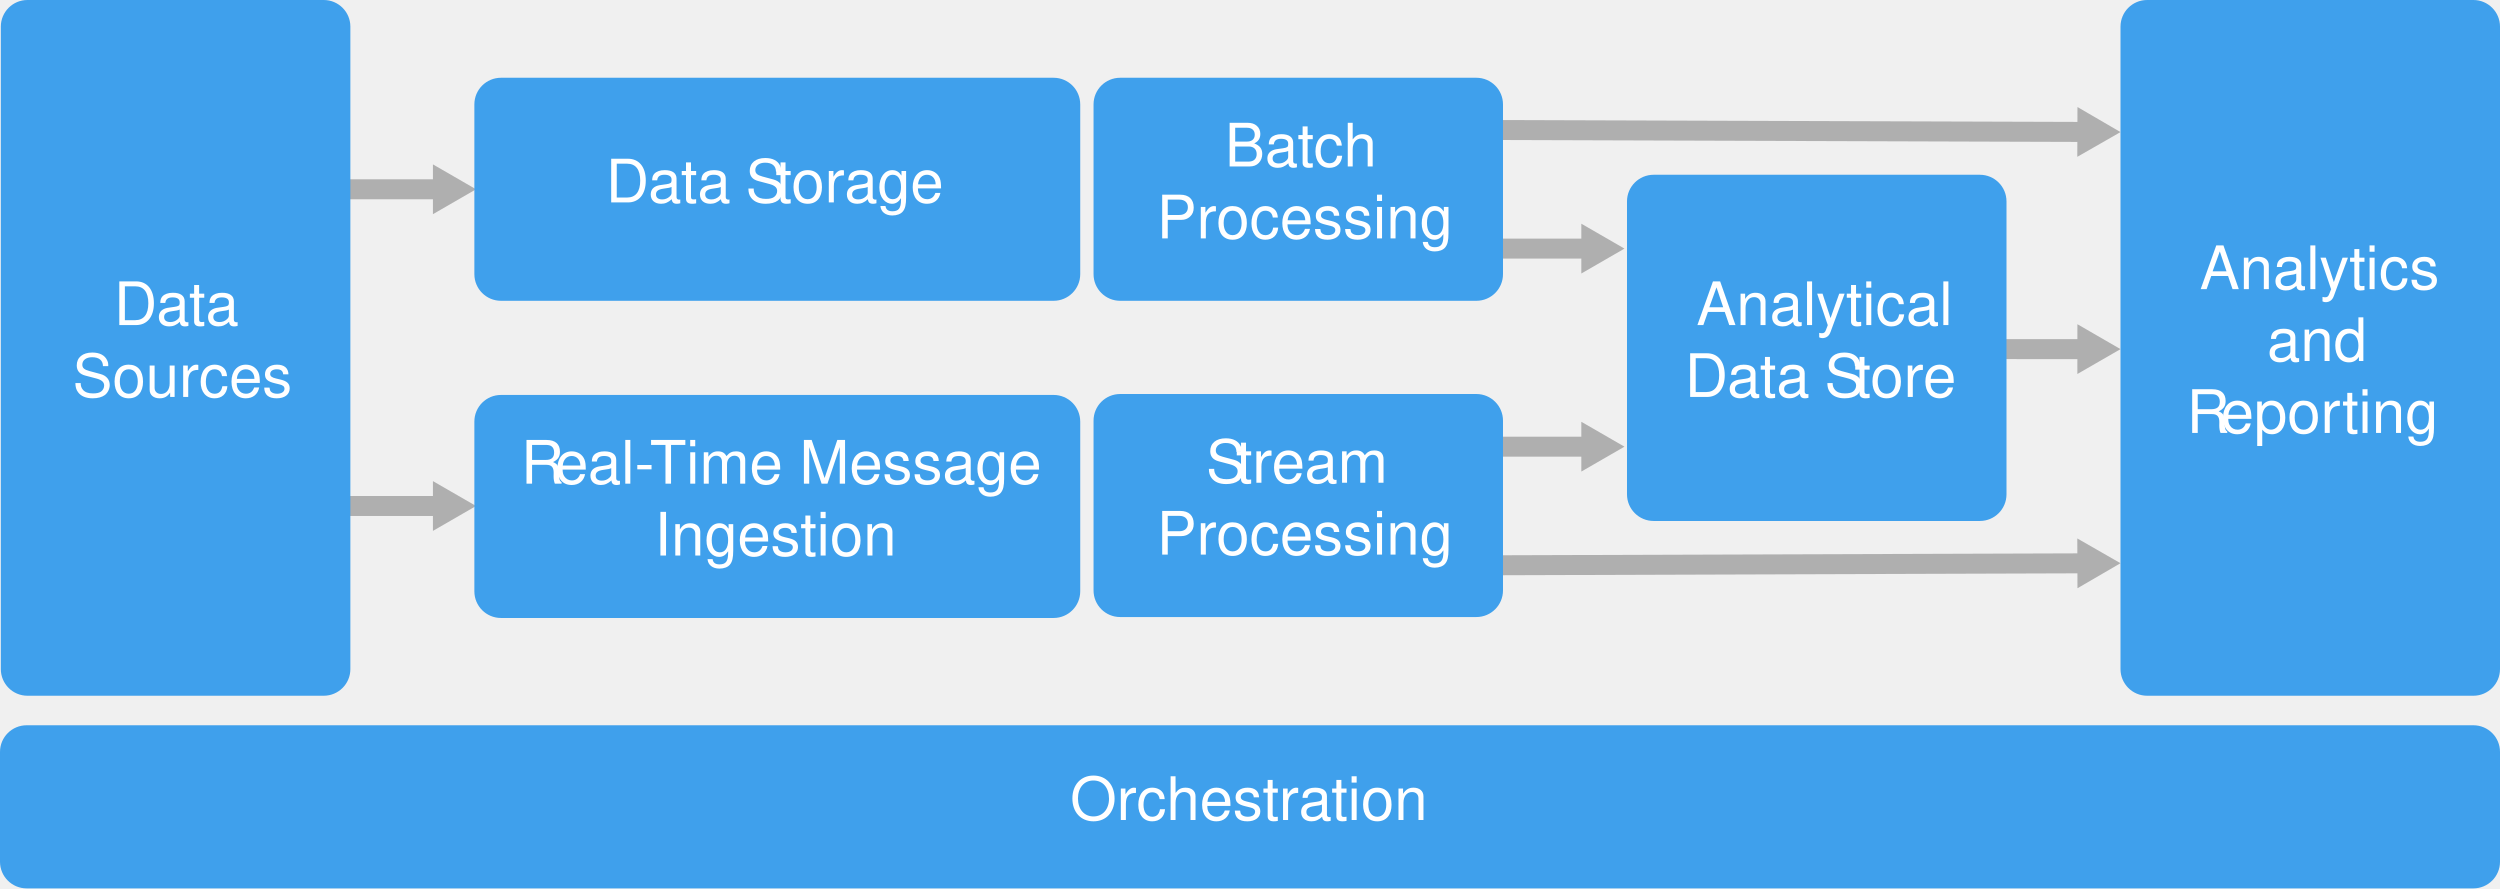
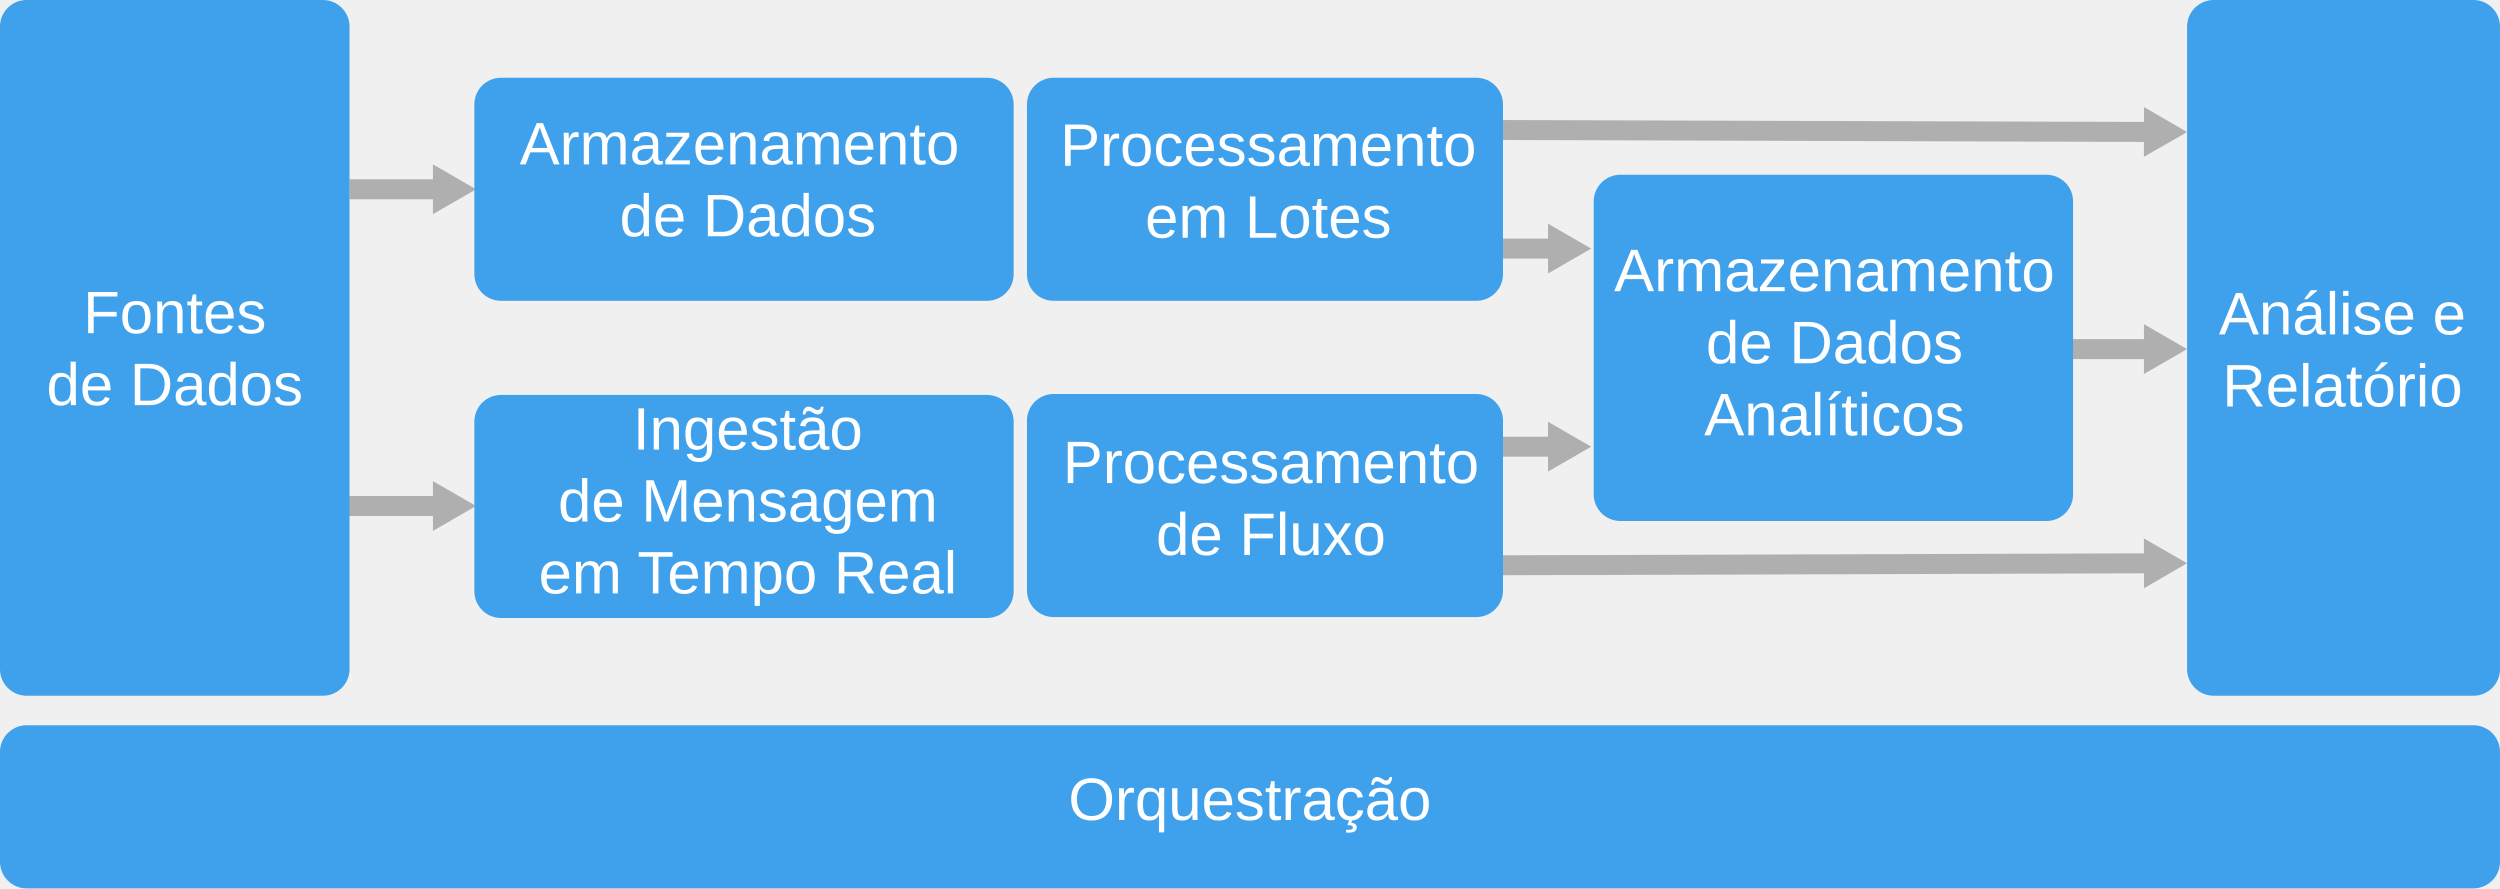
- <svg xmlns="http://www.w3.org/2000/svg" id="Layer_1" data-name="Layer 1" width="751" height="266.87" viewBox="0 0 751 266.87">
+ <svg xmlns="http://www.w3.org/2000/svg" viewBox="0 0 751 266.87">
  <defs>
-     <style>text{font-family:segoe-ui_normal,Segoe UI,Segoe,Segoe WP,Helvetica Neue,Helvetica,sans-serif;}.cls-1{fill:none;stroke:#afafaf;stroke-miterlimit:10;stroke-width:6px;}.cls-2{fill:#afafaf;}.cls-3{fill:#3fa0ec;}.cls-4{font-size:18px;fill:#fff;}.cls-5{letter-spacing:-0.03em;}.cls-6{letter-spacing:-0.03em;}</style>
+     <style>.cls-1{fill:none;stroke:#afafaf;stroke-miterlimit:10;stroke-width:6px;}.cls-2{fill:#afafaf;}.cls-3{fill:#3fa0ec;}.cls-4{font-size:18px;}.cls-4,.cls-5{fill:#fff;font-family:ArialMT, Arial;}.cls-5{font-size:18.04px;}.cls-6{letter-spacing:-0.02em;}.cls-7{letter-spacing:-0.11em;}</style>
  </defs>
-   <line class="cls-1" x1="102" y1="152" x2="132.24" y2="152" />
-   <polygon class="cls-2" points="130.05 159.48 143 152 130.05 144.52 130.05 159.48" />
-   <line class="cls-1" x1="105" y1="56.86" x2="132.24" y2="56.86" />
-   <polygon class="cls-2" points="130.05 64.34 143 56.86 130.05 49.38 130.05 64.34" />
-   <line class="cls-1" x1="596" y1="104.87" x2="626.23" y2="104.88" />
-   <polygon class="cls-2" points="624.04 112.35 637 104.88 624.05 97.39 624.04 112.35" />
-   <line class="cls-1" x1="446" y1="169.82" x2="626.24" y2="169.22" />
-   <polygon class="cls-2" points="624.07 176.71 637 169.19 624.02 161.75 624.07 176.71" />
-   <line class="cls-1" x1="451" y1="134.18" x2="477.22" y2="134.18" />
-   <polygon class="cls-2" points="475.03 141.66 487.99 134.18 475.03 126.7 475.03 141.66" />
-   <line class="cls-1" x1="446" y1="39.05" x2="626.24" y2="39.64" />
-   <polygon class="cls-2" points="624.02 47.11 637 39.68 624.07 32.15 624.02 47.11" />
-   <line class="cls-1" x1="451" y1="74.68" x2="477.22" y2="74.68" />
-   <polygon class="cls-2" points="475.03 82.16 487.99 74.68 475.03 67.2 475.03 82.16" />
-   <rect class="cls-3" x="142.5" y="118.64" width="182" height="67" rx="8" ry="8" />
-   <text class="cls-4" transform="translate(156.49 145.29)">
-     <tspan class="cls-5">R</tspan>
-     <tspan x="10.24" y="0">eal-Time Message</tspan>
-     <tspan x="40.1" y="21.6">Ingestion</tspan>
-   </text>
-   <rect class="cls-3" x="328.5" y="118.36" width="123" height="67" rx="8" ry="8" />
-   <text class="cls-4" transform="translate(362.29 145.01)">
-     <tspan class="cls-6">S</tspan>
-     <tspan x="8.98" y="0">tream</tspan>
-     <tspan x="-14.81" y="21.6">Processing</tspan>
-   </text>
-   <rect class="cls-3" x="328.5" y="23.36" width="123" height="67" rx="8" ry="8" />
-   <text class="cls-4" transform="translate(367.96 50.01)">Batch<tspan x="-20.48" y="21.6">Processing</tspan>
-   </text>
-   <rect class="cls-3" x="142.5" y="23.36" width="182" height="67" rx="8" ry="8" />
-   <text class="cls-4" transform="translate(181.99 60.81)">Data <tspan class="cls-6" x="41.97" y="0">S</tspan>
-     <tspan x="50.95" y="0">torage</tspan>
-   </text>
-   <rect class="cls-3" x="637" width="114" height="209" rx="8" ry="8" />
-   <text class="cls-4" transform="translate(660.78 86.85)">Analytics<tspan x="20.25" y="21.6">and</tspan>
-     <tspan class="cls-5" x="-3.92" y="43.2">R</tspan>
-     <tspan x="6.31" y="43.2">eporting</tspan>
-   </text>
-   <rect class="cls-3" x="0.25" width="105" height="209" rx="8" ry="8" />
-   <text class="cls-4" transform="translate(34.23 97.65)">Data<tspan x="-12.44" y="21.6">Sources</tspan>
-   </text>
-   <rect class="cls-3" y="217.87" width="751" height="49" rx="8" ry="8" />
-   <text class="cls-4" transform="translate(321.46 246.32)">Orchestration</text>
-   <rect class="cls-3" x="488.75" y="52.5" width="114" height="104" rx="8" ry="8" />
-   <text class="cls-4" transform="translate(509.59 97.65)">Analytical<tspan x="-3.48" y="21.6">Data </tspan>
-     <tspan class="cls-6" x="38.49" y="21.6">S</tspan>
-     <tspan x="47.47" y="21.6">tore</tspan>
-   </text>
+   <g id="Shapes">
+     <line class="cls-1" x1="102" y1="152" x2="132.24" y2="152" />
+     <polygon class="cls-2" points="130.05 159.48 143 152 130.05 144.52 130.05 159.48" />
+     <line class="cls-1" x1="105" y1="56.86" x2="132.24" y2="56.86" />
+     <polygon class="cls-2" points="130.05 64.34 143 56.86 130.05 49.38 130.05 64.34" />
+     <line class="cls-1" x1="616" y1="104.87" x2="646.23" y2="104.88" />
+     <polygon class="cls-2" points="644.04 112.35 657 104.88 644.05 97.39 644.04 112.35" />
+     <line class="cls-1" x1="446" y1="169.82" x2="646.24" y2="169.22" />
+     <polygon class="cls-2" points="644.07 176.71 657 169.19 644.02 161.75 644.07 176.71" />
+     <line class="cls-1" x1="451" y1="134.18" x2="467.22" y2="134.18" />
+     <polygon class="cls-2" points="465.03 141.66 477.99 134.18 465.03 126.7 465.03 141.66" />
+     <line class="cls-1" x1="446" y1="39.05" x2="646.24" y2="39.64" />
+     <polygon class="cls-2" points="644.02 47.11 657 39.68 644.07 32.15 644.02 47.11" />
+     <line class="cls-1" x1="451" y1="74.68" x2="467.22" y2="74.68" />
+     <polygon class="cls-2" points="465.03 82.16 477.99 74.68 465.03 67.2 465.03 82.16" />
+     <rect class="cls-3" x="142.5" y="118.64" width="162" height="67" rx="8" ry="8" />
+     <rect class="cls-3" x="308.5" y="118.36" width="143" height="67" rx="8" ry="8" />
+     <rect class="cls-3" x="308.5" y="23.36" width="143" height="67" rx="8" ry="8" />
+     <rect class="cls-3" x="142.5" y="23.36" width="162" height="67" rx="8" ry="8" />
+     <rect class="cls-3" x="657" width="94" height="209" rx="8" ry="8" />
+     <rect class="cls-3" width="105" height="209" rx="8" ry="8" />
+     <rect class="cls-3" y="217.87" width="751" height="49" rx="8" ry="8" />
+     <rect class="cls-3" x="478.75" y="52.5" width="144" height="104" rx="8" ry="8" />
+   </g>
+   <g id="txt">
+     <text class="cls-4" transform="translate(320.93 246.32)">Orquestração</text>
+     <text class="cls-5" transform="translate(484.88 87.48)">Armazenamento <tspan x="27.57" y="21.65">de Dados </tspan>
+       <tspan x="27.07" y="43.3">Analíticos</tspan>
+     </text>
+     <text class="cls-5" transform="translate(666.57 100.45)">Análise e <tspan x="1.01" y="21.65">Relatório</tspan>
+     </text>
+     <text class="cls-4" transform="translate(318.47 49.81)">Processamento <tspan x="25.51" y="21.6">em Lotes</tspan>
+     </text>
+     <text class="cls-4" transform="translate(319.27 145.12)">Processamento <tspan x="28.01" y="21.6">de Fluxo</tspan>
+     </text>
+     <text class="cls-4" transform="translate(190.13 135.06)">Ingestão <tspan x="-22.5" y="21.6">de Mensagem </tspan>
+       <tspan x="-28.34" y="43.2">em</tspan>
+       <tspan class="cls-6" x="-3.33" y="43.2"> </tspan>
+       <tspan class="cls-7" x="1.34" y="43.2">T</tspan>
+       <tspan x="10.34" y="43.2">empo Real</tspan>
+     </text>
+     <text class="cls-4" transform="translate(156.12 49.38)">Armazenamento <tspan x="30.01" y="21.6">de Dados</tspan>
+     </text>
+     <text class="cls-4" transform="translate(24.99 100.1)">Fontes <tspan x="-11.01" y="21.6">de Dados</tspan>
+     </text>
+   </g>
</svg>
